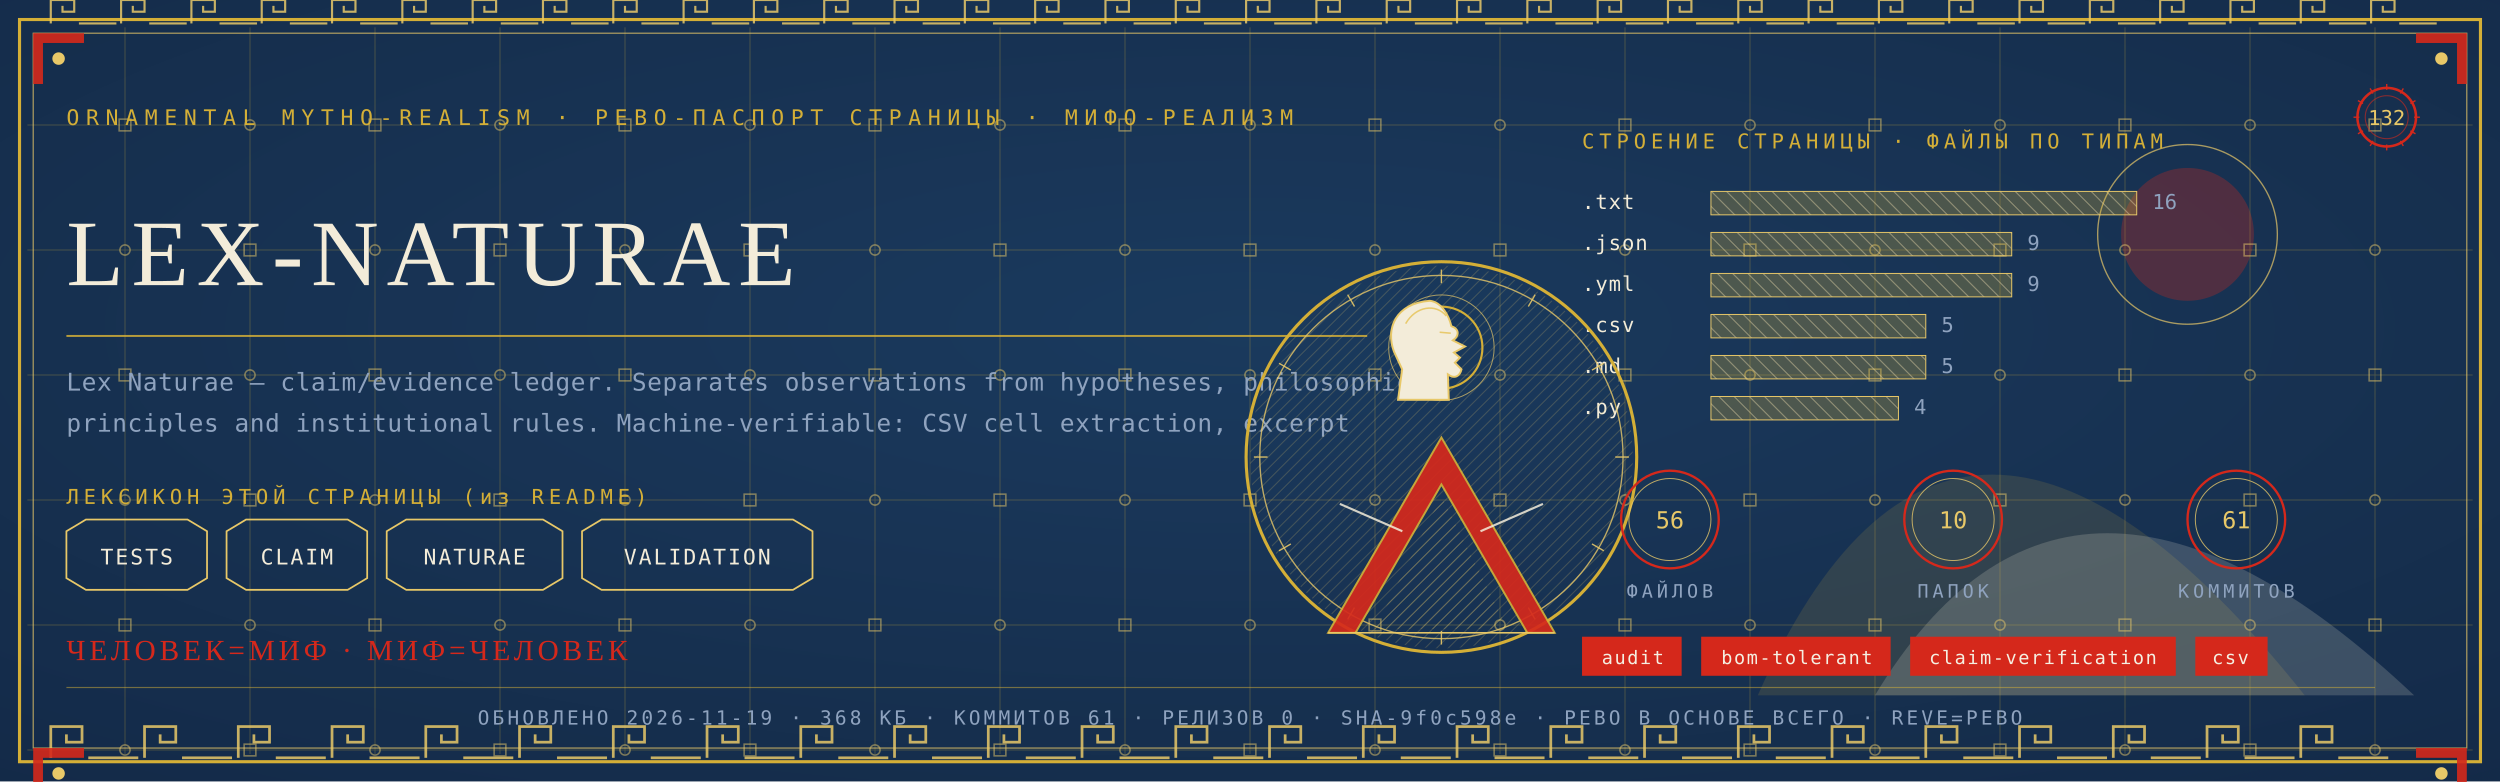
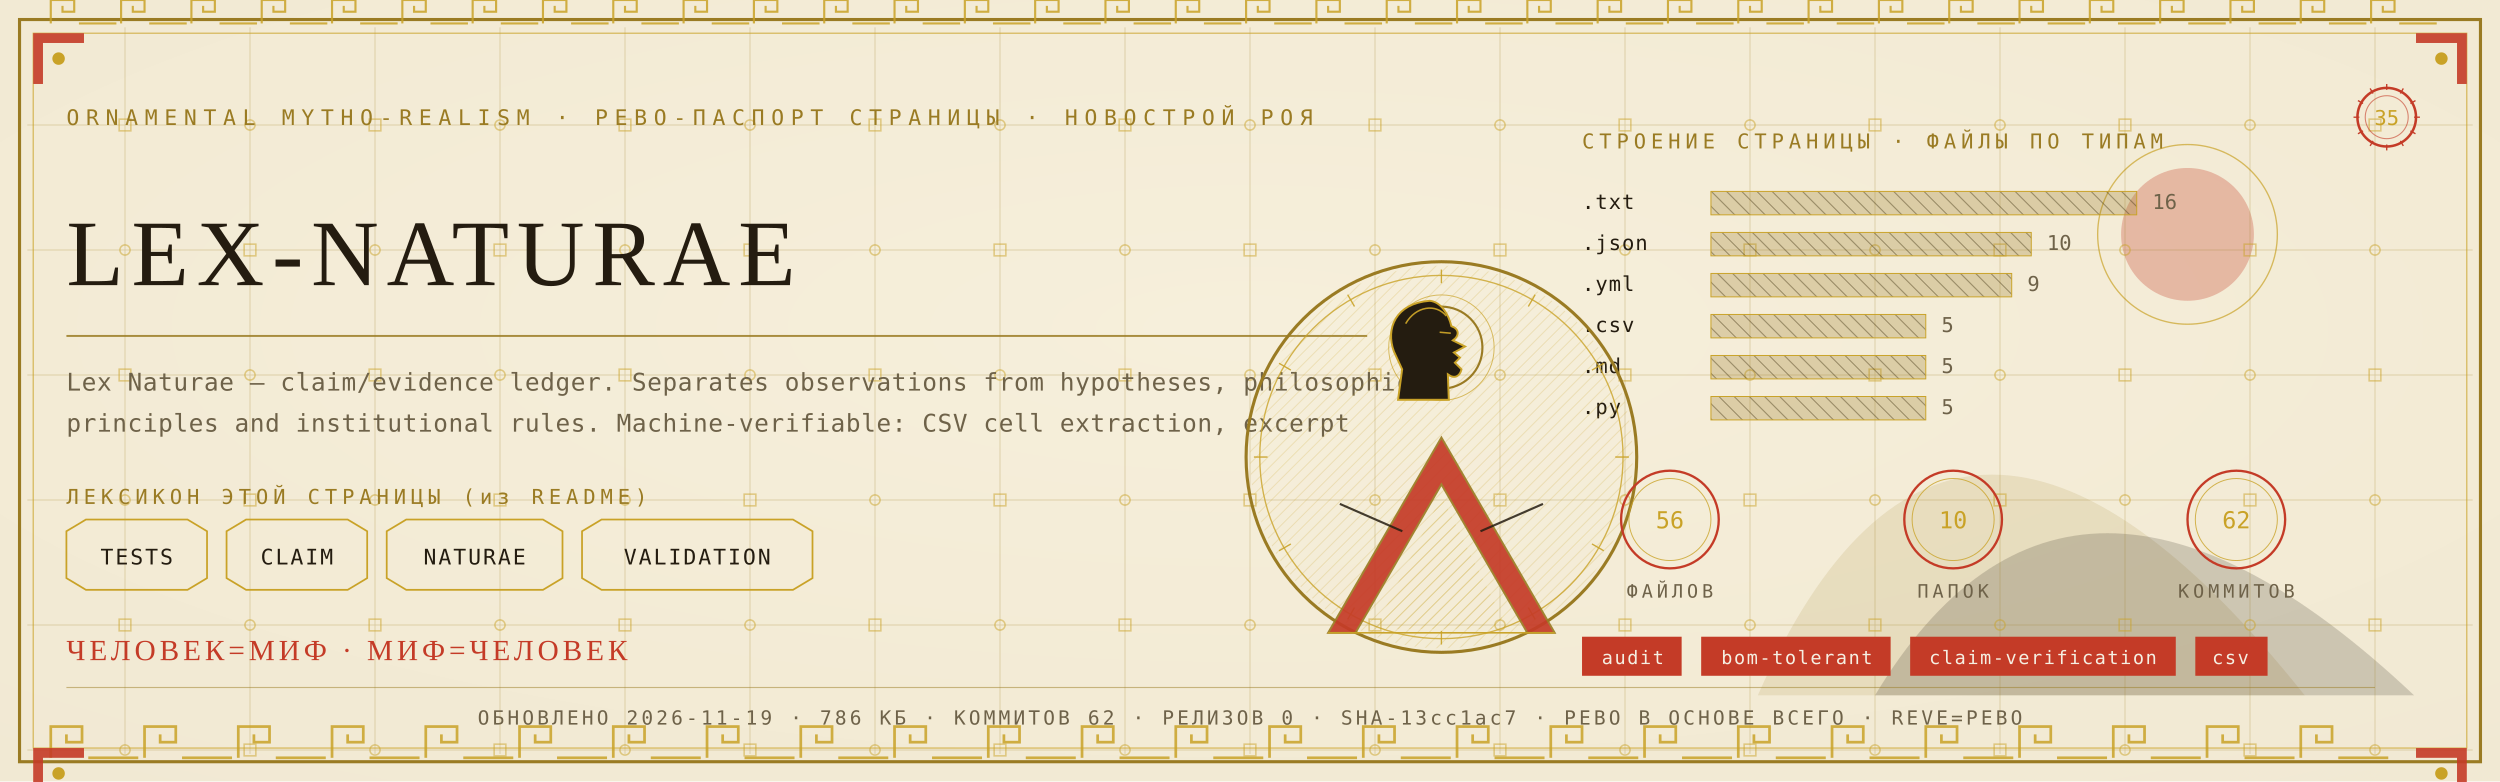
<svg xmlns="http://www.w3.org/2000/svg" viewBox="0 0 1280 400" width="1280" height="400">
  <defs>
-     <radialGradient id="rp132" cx="0.5" cy="0.42" r="1.1">
-       <stop offset="0" stop-color="#1B3B5F" />
-       <stop offset="1" stop-color="#10243E" />
+     <radialGradient id="rp35" cx="0.5" cy="0.42" r="1.1">
+       <stop offset="0" stop-color="#F6EFDC" />
+       <stop offset="1" stop-color="#EFE6CF" />
    </radialGradient>
    <pattern id="hatchm" width="4.2" height="4.2" patternUnits="userSpaceOnUse" patternTransform="rotate(45)">
      <rect width="4.2" height="4.2" fill="none" />
-       <line x1="0" y1="0" x2="0" y2="4.2" stroke="#E8C868" stroke-width="0.5" />
+       <line x1="0" y1="0" x2="0" y2="4.2" stroke="#C9A227" stroke-width="0.5" />
    </pattern>
    <pattern id="hatchv" width="5.5" height="5.5" patternUnits="userSpaceOnUse" patternTransform="rotate(-45)">
      <rect width="5.5" height="5.5" fill="none" />
-       <line x1="0" y1="0" x2="0" y2="5.5" stroke="#F3ECD9" stroke-width="0.5" />
+       <line x1="0" y1="0" x2="0" y2="5.5" stroke="#241C10" stroke-width="0.5" />
    </pattern>
  </defs>
-   <rect width="1280" height="400" fill="#10243E" />
-   <rect width="1280" height="400" fill="url(#rp132)" opacity="0.94" />
-   <path d="M 900 356 Q 1000 130 1180 356 Z" fill="#D4AF37" opacity="0.14" />
-   <path d="M 960 356 Q 1060 190 1236 356 Z" fill="#F3ECD9" opacity="0.18" />
-   <circle cx="1120" cy="120" r="34" fill="#D5281B" opacity="0.30" />
-   <circle cx="1120" cy="120" r="46" fill="none" stroke="#E8C868" stroke-width="0.7" opacity="0.7" />
-   <g stroke="#D4AF37" stroke-width="0.45" opacity="0.30">
+   <rect width="1280" height="400" fill="#EFE6CF" />
+   <rect width="1280" height="400" fill="url(#rp35)" opacity="0.94" />
+   <path d="M 900 356 Q 1000 130 1180 356 Z" fill="#9A7B23" opacity="0.14" />
+   <path d="M 960 356 Q 1060 190 1236 356 Z" fill="#241C10" opacity="0.18" />
+   <circle cx="1120" cy="120" r="34" fill="#C43B27" opacity="0.30" />
+   <circle cx="1120" cy="120" r="46" fill="none" stroke="#C9A227" stroke-width="0.7" opacity="0.7" />
+   <g stroke="#9A7B23" stroke-width="0.45" opacity="0.30">
    <line x1="64" y1="14" x2="64" y2="386" />
    <line x1="128" y1="14" x2="128" y2="386" />
    <line x1="192" y1="14" x2="192" y2="386" />
    <line x1="256" y1="14" x2="256" y2="386" />
    <line x1="320" y1="14" x2="320" y2="386" />
    <line x1="384" y1="14" x2="384" y2="386" />
    <line x1="448" y1="14" x2="448" y2="386" />
    <line x1="512" y1="14" x2="512" y2="386" />
    <line x1="576" y1="14" x2="576" y2="386" />
    <line x1="640" y1="14" x2="640" y2="386" />
    <line x1="704" y1="14" x2="704" y2="386" />
    <line x1="768" y1="14" x2="768" y2="386" />
    <line x1="832" y1="14" x2="832" y2="386" />
    <line x1="896" y1="14" x2="896" y2="386" />
    <line x1="960" y1="14" x2="960" y2="386" />
    <line x1="1024" y1="14" x2="1024" y2="386" />
    <line x1="1088" y1="14" x2="1088" y2="386" />
    <line x1="1152" y1="14" x2="1152" y2="386" />
    <line x1="1216" y1="14" x2="1216" y2="386" />
    <line x1="14" y1="64" x2="1266" y2="64" />
    <line x1="14" y1="128" x2="1266" y2="128" />
    <line x1="14" y1="192" x2="1266" y2="192" />
    <line x1="14" y1="256" x2="1266" y2="256" />
    <line x1="14" y1="320" x2="1266" y2="320" />
    <line x1="14" y1="384" x2="1266" y2="384" />
  </g>
-   <g fill="none" stroke="#E8C868" stroke-width="0.8" opacity="0.5">
+   <g fill="none" stroke="#C9A227" stroke-width="0.8" opacity="0.5">
    <rect x="61" y="61" width="6" height="6" />
    <circle cx="64" cy="128" r="2.6" />
    <rect x="61" y="189" width="6" height="6" />
    <circle cx="64" cy="256" r="2.6" />
    <rect x="61" y="317" width="6" height="6" />
    <circle cx="64" cy="384" r="2.6" />
    <circle cx="128" cy="64" r="2.6" />
    <rect x="125" y="125" width="6" height="6" />
    <circle cx="128" cy="192" r="2.6" />
    <rect x="125" y="253" width="6" height="6" />
    <circle cx="128" cy="320" r="2.6" />
    <rect x="125" y="381" width="6" height="6" />
    <rect x="189" y="61" width="6" height="6" />
    <circle cx="192" cy="128" r="2.6" />
    <rect x="189" y="189" width="6" height="6" />
    <circle cx="192" cy="256" r="2.6" />
    <rect x="189" y="317" width="6" height="6" />
    <circle cx="192" cy="384" r="2.6" />
    <circle cx="256" cy="64" r="2.6" />
    <rect x="253" y="125" width="6" height="6" />
    <circle cx="256" cy="192" r="2.6" />
    <rect x="253" y="253" width="6" height="6" />
    <circle cx="256" cy="320" r="2.6" />
    <rect x="253" y="381" width="6" height="6" />
    <rect x="317" y="61" width="6" height="6" />
    <circle cx="320" cy="128" r="2.6" />
    <rect x="317" y="189" width="6" height="6" />
    <circle cx="320" cy="256" r="2.6" />
    <rect x="317" y="317" width="6" height="6" />
    <circle cx="320" cy="384" r="2.6" />
    <circle cx="384" cy="64" r="2.6" />
    <rect x="381" y="125" width="6" height="6" />
    <circle cx="384" cy="192" r="2.6" />
    <rect x="381" y="253" width="6" height="6" />
    <circle cx="384" cy="320" r="2.6" />
    <rect x="381" y="381" width="6" height="6" />
    <rect x="445" y="61" width="6" height="6" />
    <circle cx="448" cy="128" r="2.6" />
    <rect x="445" y="189" width="6" height="6" />
    <circle cx="448" cy="256" r="2.6" />
    <rect x="445" y="317" width="6" height="6" />
    <circle cx="448" cy="384" r="2.6" />
    <circle cx="512" cy="64" r="2.6" />
    <rect x="509" y="125" width="6" height="6" />
    <circle cx="512" cy="192" r="2.6" />
    <rect x="509" y="253" width="6" height="6" />
    <circle cx="512" cy="320" r="2.6" />
    <rect x="509" y="381" width="6" height="6" />
    <rect x="573" y="61" width="6" height="6" />
    <circle cx="576" cy="128" r="2.6" />
    <rect x="573" y="189" width="6" height="6" />
    <circle cx="576" cy="256" r="2.6" />
    <rect x="573" y="317" width="6" height="6" />
    <circle cx="576" cy="384" r="2.6" />
    <circle cx="640" cy="64" r="2.6" />
    <rect x="637" y="125" width="6" height="6" />
    <circle cx="640" cy="192" r="2.6" />
    <rect x="637" y="253" width="6" height="6" />
    <circle cx="640" cy="320" r="2.6" />
    <rect x="637" y="381" width="6" height="6" />
    <rect x="701" y="61" width="6" height="6" />
    <circle cx="704" cy="128" r="2.6" />
    <rect x="701" y="189" width="6" height="6" />
    <circle cx="704" cy="256" r="2.6" />
    <rect x="701" y="317" width="6" height="6" />
    <circle cx="704" cy="384" r="2.6" />
    <circle cx="768" cy="64" r="2.6" />
    <rect x="765" y="125" width="6" height="6" />
    <circle cx="768" cy="192" r="2.6" />
    <rect x="765" y="253" width="6" height="6" />
    <circle cx="768" cy="320" r="2.6" />
    <rect x="765" y="381" width="6" height="6" />
    <rect x="829" y="61" width="6" height="6" />
    <circle cx="832" cy="128" r="2.6" />
    <rect x="829" y="189" width="6" height="6" />
    <circle cx="832" cy="256" r="2.6" />
    <rect x="829" y="317" width="6" height="6" />
    <circle cx="832" cy="384" r="2.6" />
    <circle cx="896" cy="64" r="2.6" />
    <rect x="893" y="125" width="6" height="6" />
    <circle cx="896" cy="192" r="2.6" />
    <rect x="893" y="253" width="6" height="6" />
    <circle cx="896" cy="320" r="2.6" />
    <rect x="893" y="381" width="6" height="6" />
    <rect x="957" y="61" width="6" height="6" />
    <circle cx="960" cy="128" r="2.6" />
    <rect x="957" y="189" width="6" height="6" />
    <circle cx="960" cy="256" r="2.6" />
    <rect x="957" y="317" width="6" height="6" />
    <circle cx="960" cy="384" r="2.6" />
    <circle cx="1024" cy="64" r="2.6" />
    <rect x="1021" y="125" width="6" height="6" />
    <circle cx="1024" cy="192" r="2.6" />
    <rect x="1021" y="253" width="6" height="6" />
    <circle cx="1024" cy="320" r="2.6" />
    <rect x="1021" y="381" width="6" height="6" />
    <rect x="1085" y="61" width="6" height="6" />
    <circle cx="1088" cy="128" r="2.6" />
    <rect x="1085" y="189" width="6" height="6" />
    <circle cx="1088" cy="256" r="2.6" />
    <rect x="1085" y="317" width="6" height="6" />
    <circle cx="1088" cy="384" r="2.6" />
    <circle cx="1152" cy="64" r="2.6" />
    <rect x="1149" y="125" width="6" height="6" />
    <circle cx="1152" cy="192" r="2.6" />
    <rect x="1149" y="253" width="6" height="6" />
    <circle cx="1152" cy="320" r="2.6" />
    <rect x="1149" y="381" width="6" height="6" />
    <rect x="1213" y="61" width="6" height="6" />
    <circle cx="1216" cy="128" r="2.6" />
    <rect x="1213" y="189" width="6" height="6" />
    <circle cx="1216" cy="256" r="2.6" />
    <rect x="1213" y="317" width="6" height="6" />
    <circle cx="1216" cy="384" r="2.6" />
  </g>
-   <rect x="10" y="10" width="1260" height="380" fill="none" stroke="#D4AF37" stroke-width="1.6" />
-   <rect x="17" y="17" width="1246" height="366" fill="none" stroke="#E8C868" stroke-width="0.6" opacity="0.75" />
-   <g fill="none" stroke="#E8C868" stroke-width="1.4" opacity="0.85">
+   <rect x="10" y="10" width="1260" height="380" fill="none" stroke="#9A7B23" stroke-width="1.6" />
+   <rect x="17" y="17" width="1246" height="366" fill="none" stroke="#C9A227" stroke-width="0.6" opacity="0.75" />
+   <g fill="none" stroke="#C9A227" stroke-width="1.4" opacity="0.85">
    <path d="M 26 388 L 26 372 L 42 372 L 42 380.0 L 34.0 380.0 L 34.0 376.0" />
    <line x1="45.2" y1="388" x2="70.8" y2="388" />
    <path d="M 74 388 L 74 372 L 90 372 L 90 380.0 L 82.0 380.0 L 82.0 376.0" />
    <line x1="93.2" y1="388" x2="118.8" y2="388" />
    <path d="M 122 388 L 122 372 L 138 372 L 138 380.0 L 130.0 380.0 L 130.0 376.0" />
    <line x1="141.2" y1="388" x2="166.8" y2="388" />
    <path d="M 170 388 L 170 372 L 186 372 L 186 380.0 L 178.0 380.0 L 178.0 376.0" />
    <line x1="189.2" y1="388" x2="214.8" y2="388" />
    <path d="M 218 388 L 218 372 L 234 372 L 234 380.0 L 226.0 380.0 L 226.0 376.0" />
    <line x1="237.2" y1="388" x2="262.8" y2="388" />
    <path d="M 266 388 L 266 372 L 282 372 L 282 380.0 L 274.0 380.0 L 274.0 376.0" />
    <line x1="285.2" y1="388" x2="310.8" y2="388" />
    <path d="M 314 388 L 314 372 L 330 372 L 330 380.0 L 322.0 380.0 L 322.0 376.0" />
    <line x1="333.2" y1="388" x2="358.8" y2="388" />
    <path d="M 362 388 L 362 372 L 378 372 L 378 380.0 L 370.0 380.0 L 370.0 376.0" />
    <line x1="381.2" y1="388" x2="406.8" y2="388" />
    <path d="M 410 388 L 410 372 L 426 372 L 426 380.0 L 418.0 380.0 L 418.0 376.0" />
    <line x1="429.2" y1="388" x2="454.8" y2="388" />
    <path d="M 458 388 L 458 372 L 474 372 L 474 380.0 L 466.0 380.0 L 466.0 376.0" />
    <line x1="477.2" y1="388" x2="502.8" y2="388" />
    <path d="M 506 388 L 506 372 L 522 372 L 522 380.0 L 514.0 380.0 L 514.0 376.0" />
    <line x1="525.2" y1="388" x2="550.8" y2="388" />
    <path d="M 554 388 L 554 372 L 570 372 L 570 380.0 L 562.0 380.0 L 562.0 376.0" />
    <line x1="573.2" y1="388" x2="598.8" y2="388" />
    <path d="M 602 388 L 602 372 L 618 372 L 618 380.0 L 610.0 380.0 L 610.0 376.0" />
    <line x1="621.2" y1="388" x2="646.8" y2="388" />
    <path d="M 650 388 L 650 372 L 666 372 L 666 380.0 L 658.0 380.0 L 658.0 376.0" />
    <line x1="669.2" y1="388" x2="694.8" y2="388" />
    <path d="M 698 388 L 698 372 L 714 372 L 714 380.0 L 706.0 380.0 L 706.0 376.0" />
    <line x1="717.2" y1="388" x2="742.8" y2="388" />
    <path d="M 746 388 L 746 372 L 762 372 L 762 380.0 L 754.0 380.0 L 754.0 376.0" />
    <line x1="765.2" y1="388" x2="790.8" y2="388" />
    <path d="M 794 388 L 794 372 L 810 372 L 810 380.0 L 802.0 380.0 L 802.0 376.0" />
    <line x1="813.2" y1="388" x2="838.8" y2="388" />
    <path d="M 842 388 L 842 372 L 858 372 L 858 380.0 L 850.0 380.0 L 850.0 376.0" />
    <line x1="861.2" y1="388" x2="886.8" y2="388" />
    <path d="M 890 388 L 890 372 L 906 372 L 906 380.0 L 898.0 380.0 L 898.0 376.0" />
    <line x1="909.2" y1="388" x2="934.8" y2="388" />
    <path d="M 938 388 L 938 372 L 954 372 L 954 380.0 L 946.0 380.0 L 946.0 376.0" />
    <line x1="957.2" y1="388" x2="982.8" y2="388" />
    <path d="M 986 388 L 986 372 L 1002 372 L 1002 380.0 L 994.0 380.0 L 994.0 376.0" />
    <line x1="1005.2" y1="388" x2="1030.8" y2="388" />
    <path d="M 1034 388 L 1034 372 L 1050 372 L 1050 380.0 L 1042.0 380.0 L 1042.0 376.0" />
    <line x1="1053.2" y1="388" x2="1078.8" y2="388" />
    <path d="M 1082 388 L 1082 372 L 1098 372 L 1098 380.0 L 1090.0 380.0 L 1090.0 376.0" />
    <line x1="1101.2" y1="388" x2="1126.8" y2="388" />
    <path d="M 1130 388 L 1130 372 L 1146 372 L 1146 380.0 L 1138.0 380.0 L 1138.0 376.0" />
    <line x1="1149.2" y1="388" x2="1174.8" y2="388" />
    <path d="M 1178 388 L 1178 372 L 1194 372 L 1194 380.0 L 1186.0 380.0 L 1186.0 376.0" />
    <line x1="1197.2" y1="388" x2="1222.8" y2="388" />
  </g>
-   <g fill="none" stroke="#E8C868" stroke-width="1.1" opacity="0.85">
+   <g fill="none" stroke="#C9A227" stroke-width="1.1" opacity="0.85">
    <path d="M 26 12 L 26 0 L 38 0 L 38 6.0 L 32.0 6.0 L 32.0 3.0" />
    <line x1="40.4" y1="12" x2="59.6" y2="12" />
    <path d="M 62 12 L 62 0 L 74 0 L 74 6.0 L 68.0 6.0 L 68.0 3.0" />
    <line x1="76.4" y1="12" x2="95.6" y2="12" />
    <path d="M 98 12 L 98 0 L 110 0 L 110 6.0 L 104.0 6.0 L 104.0 3.0" />
    <line x1="112.4" y1="12" x2="131.6" y2="12" />
    <path d="M 134 12 L 134 0 L 146 0 L 146 6.0 L 140.0 6.0 L 140.0 3.0" />
    <line x1="148.4" y1="12" x2="167.6" y2="12" />
    <path d="M 170 12 L 170 0 L 182 0 L 182 6.0 L 176.0 6.0 L 176.0 3.0" />
    <line x1="184.4" y1="12" x2="203.6" y2="12" />
    <path d="M 206 12 L 206 0 L 218 0 L 218 6.0 L 212.0 6.0 L 212.0 3.0" />
    <line x1="220.4" y1="12" x2="239.6" y2="12" />
    <path d="M 242 12 L 242 0 L 254 0 L 254 6.0 L 248.0 6.0 L 248.0 3.0" />
    <line x1="256.4" y1="12" x2="275.6" y2="12" />
    <path d="M 278 12 L 278 0 L 290 0 L 290 6.0 L 284.0 6.0 L 284.0 3.0" />
    <line x1="292.4" y1="12" x2="311.6" y2="12" />
    <path d="M 314 12 L 314 0 L 326 0 L 326 6.0 L 320.0 6.0 L 320.0 3.0" />
    <line x1="328.4" y1="12" x2="347.6" y2="12" />
    <path d="M 350 12 L 350 0 L 362 0 L 362 6.0 L 356.0 6.0 L 356.0 3.0" />
    <line x1="364.4" y1="12" x2="383.6" y2="12" />
    <path d="M 386 12 L 386 0 L 398 0 L 398 6.0 L 392.0 6.0 L 392.0 3.0" />
    <line x1="400.4" y1="12" x2="419.6" y2="12" />
    <path d="M 422 12 L 422 0 L 434 0 L 434 6.0 L 428.0 6.0 L 428.0 3.0" />
    <line x1="436.4" y1="12" x2="455.6" y2="12" />
    <path d="M 458 12 L 458 0 L 470 0 L 470 6.0 L 464.0 6.0 L 464.0 3.0" />
    <line x1="472.4" y1="12" x2="491.6" y2="12" />
    <path d="M 494 12 L 494 0 L 506 0 L 506 6.0 L 500.0 6.0 L 500.0 3.0" />
    <line x1="508.4" y1="12" x2="527.6" y2="12" />
    <path d="M 530 12 L 530 0 L 542 0 L 542 6.0 L 536.0 6.0 L 536.0 3.0" />
    <line x1="544.4" y1="12" x2="563.6" y2="12" />
    <path d="M 566 12 L 566 0 L 578 0 L 578 6.0 L 572.0 6.0 L 572.0 3.0" />
    <line x1="580.4" y1="12" x2="599.6" y2="12" />
    <path d="M 602 12 L 602 0 L 614 0 L 614 6.0 L 608.0 6.0 L 608.0 3.0" />
    <line x1="616.4" y1="12" x2="635.6" y2="12" />
    <path d="M 638 12 L 638 0 L 650 0 L 650 6.0 L 644.0 6.0 L 644.0 3.0" />
    <line x1="652.4" y1="12" x2="671.6" y2="12" />
    <path d="M 674 12 L 674 0 L 686 0 L 686 6.0 L 680.0 6.0 L 680.0 3.0" />
    <line x1="688.4" y1="12" x2="707.6" y2="12" />
    <path d="M 710 12 L 710 0 L 722 0 L 722 6.0 L 716.0 6.0 L 716.0 3.0" />
    <line x1="724.4" y1="12" x2="743.6" y2="12" />
    <path d="M 746 12 L 746 0 L 758 0 L 758 6.0 L 752.0 6.0 L 752.0 3.0" />
    <line x1="760.4" y1="12" x2="779.6" y2="12" />
    <path d="M 782 12 L 782 0 L 794 0 L 794 6.0 L 788.0 6.0 L 788.0 3.0" />
    <line x1="796.4" y1="12" x2="815.6" y2="12" />
    <path d="M 818 12 L 818 0 L 830 0 L 830 6.0 L 824.0 6.0 L 824.0 3.0" />
    <line x1="832.4" y1="12" x2="851.6" y2="12" />
    <path d="M 854 12 L 854 0 L 866 0 L 866 6.0 L 860.0 6.0 L 860.0 3.0" />
    <line x1="868.4" y1="12" x2="887.6" y2="12" />
    <path d="M 890 12 L 890 0 L 902 0 L 902 6.0 L 896.0 6.0 L 896.0 3.0" />
    <line x1="904.4" y1="12" x2="923.6" y2="12" />
    <path d="M 926 12 L 926 0 L 938 0 L 938 6.0 L 932.0 6.0 L 932.0 3.0" />
    <line x1="940.4" y1="12" x2="959.6" y2="12" />
    <path d="M 962 12 L 962 0 L 974 0 L 974 6.0 L 968.0 6.0 L 968.0 3.0" />
    <line x1="976.4" y1="12" x2="995.6" y2="12" />
    <path d="M 998 12 L 998 0 L 1010 0 L 1010 6.0 L 1004.0 6.0 L 1004.0 3.0" />
    <line x1="1012.4" y1="12" x2="1031.6" y2="12" />
    <path d="M 1034 12 L 1034 0 L 1046 0 L 1046 6.0 L 1040.0 6.0 L 1040.0 3.0" />
    <line x1="1048.4" y1="12" x2="1067.6" y2="12" />
    <path d="M 1070 12 L 1070 0 L 1082 0 L 1082 6.0 L 1076.0 6.0 L 1076.0 3.0" />
    <line x1="1084.4" y1="12" x2="1103.6" y2="12" />
    <path d="M 1106 12 L 1106 0 L 1118 0 L 1118 6.0 L 1112.0 6.0 L 1112.0 3.0" />
    <line x1="1120.4" y1="12" x2="1139.6" y2="12" />
    <path d="M 1142 12 L 1142 0 L 1154 0 L 1154 6.0 L 1148.0 6.0 L 1148.0 3.0" />
    <line x1="1156.4" y1="12" x2="1175.6" y2="12" />
    <path d="M 1178 12 L 1178 0 L 1190 0 L 1190 6.0 L 1184.0 6.0 L 1184.0 3.0" />
    <line x1="1192.4" y1="12" x2="1211.6" y2="12" />
    <path d="M 1214 12 L 1214 0 L 1226 0 L 1226 6.0 L 1220.0 6.0 L 1220.0 3.0" />
    <line x1="1228.4" y1="12" x2="1247.6" y2="12" />
  </g>
  <g transform="translate(17,17) scale(1,1)">
-     <path d="M 0 0 L 26 0 L 26 5 L 5 5 L 5 26 L 0 26 Z" fill="#D5281B" opacity="0.9" />
-     <circle cx="13" cy="13" r="3.2" fill="#E8C868" />
+     <path d="M 0 0 L 26 0 L 26 5 L 5 5 L 5 26 L 0 26 Z" fill="#C43B27" opacity="0.9" />
+     <circle cx="13" cy="13" r="3.2" fill="#C9A227" />
  </g>
  <g transform="translate(1263,17) scale(-1,1)">
-     <path d="M 0 0 L 26 0 L 26 5 L 5 5 L 5 26 L 0 26 Z" fill="#D5281B" opacity="0.9" />
-     <circle cx="13" cy="13" r="3.2" fill="#E8C868" />
+     <path d="M 0 0 L 26 0 L 26 5 L 5 5 L 5 26 L 0 26 Z" fill="#C43B27" opacity="0.9" />
+     <circle cx="13" cy="13" r="3.2" fill="#C9A227" />
  </g>
  <g transform="translate(17,383) scale(1,1)">
-     <path d="M 0 0 L 26 0 L 26 5 L 5 5 L 5 26 L 0 26 Z" fill="#D5281B" opacity="0.9" />
-     <circle cx="13" cy="13" r="3.2" fill="#E8C868" />
+     <path d="M 0 0 L 26 0 L 26 5 L 5 5 L 5 26 L 0 26 Z" fill="#C43B27" opacity="0.9" />
+     <circle cx="13" cy="13" r="3.2" fill="#C9A227" />
  </g>
  <g transform="translate(1263,383) scale(-1,1)">
-     <path d="M 0 0 L 26 0 L 26 5 L 5 5 L 5 26 L 0 26 Z" fill="#D5281B" opacity="0.9" />
-     <circle cx="13" cy="13" r="3.2" fill="#E8C868" />
-   </g>
-   <text x="34" y="64" font-family="'Cascadia Mono', ui-monospace, Consolas, monospace" font-size="11" fill="#D4AF37" letter-spacing="3.4">ORNAMENTAL MYTHO-REALISM · РЕВО-ПАСПОРТ СТРАНИЦЫ · МИФО-РЕАЛИЗМ</text>
+     <path d="M 0 0 L 26 0 L 26 5 L 5 5 L 5 26 L 0 26 Z" fill="#C43B27" opacity="0.9" />
+     <circle cx="13" cy="13" r="3.2" fill="#C9A227" />
+   </g>
+   <text x="34" y="64" font-family="'Cascadia Mono', ui-monospace, Consolas, monospace" font-size="11" fill="#9A7B23" letter-spacing="3.4">ORNAMENTAL MYTHO-REALISM · РЕВО-ПАСПОРТ СТРАНИЦЫ · НОВОСТРОЙ РОЯ</text>
  <g transform="translate(1222,60)">
-     <circle r="15" fill="none" stroke="#D5281B" stroke-width="1.3" />
-     <circle r="11" fill="none" stroke="#D5281B" stroke-width="0.55" opacity="0.6" />
-     <text y="4" text-anchor="middle" font-family="'Cascadia Mono', ui-monospace, Consolas, monospace" font-size="10.5" fill="#E8C868">132</text>
-     <g stroke="#D5281B" stroke-width="0.7">
+     <circle r="15" fill="none" stroke="#C43B27" stroke-width="1.3" />
+     <circle r="11" fill="none" stroke="#C43B27" stroke-width="0.55" opacity="0.6" />
+     <text y="4" text-anchor="middle" font-family="'Cascadia Mono', ui-monospace, Consolas, monospace" font-size="10.5" fill="#C9A227">35</text>
+     <g stroke="#C43B27" stroke-width="0.7">
      <line x1="0" y1="-17" x2="0" y2="-14" transform="rotate(0)" />
      <line x1="0" y1="-17" x2="0" y2="-14" transform="rotate(30)" />
      <line x1="0" y1="-17" x2="0" y2="-14" transform="rotate(60)" />
      <line x1="0" y1="-17" x2="0" y2="-14" transform="rotate(90)" />
      <line x1="0" y1="-17" x2="0" y2="-14" transform="rotate(120)" />
      <line x1="0" y1="-17" x2="0" y2="-14" transform="rotate(150)" />
      <line x1="0" y1="-17" x2="0" y2="-14" transform="rotate(180)" />
      <line x1="0" y1="-17" x2="0" y2="-14" transform="rotate(210)" />
      <line x1="0" y1="-17" x2="0" y2="-14" transform="rotate(240)" />
      <line x1="0" y1="-17" x2="0" y2="-14" transform="rotate(270)" />
      <line x1="0" y1="-17" x2="0" y2="-14" transform="rotate(300)" />
      <line x1="0" y1="-17" x2="0" y2="-14" transform="rotate(330)" />
    </g>
  </g>
-   <text x="34" y="146" font-family="Georgia, 'Times New Roman', serif" font-size="48.0" fill="#F3ECD9" letter-spacing="4">LEX-NATURAE</text>
-   <line x1="34" y1="172" x2="700" y2="172" stroke="#D4AF37" stroke-width="1" opacity="0.85" />
-   <text x="34" y="200" font-family="'Cascadia Mono', ui-monospace, Consolas, monospace" font-size="12.5" fill="#8FA3BF" letter-spacing="0.3">Lex Naturae — claim/evidence ledger. Separates observations from hypotheses, philosophical</text>
-   <text x="34" y="221" font-family="'Cascadia Mono', ui-monospace, Consolas, monospace" font-size="12.5" fill="#8FA3BF" letter-spacing="0.3">principles and institutional rules. Machine-verifiable: CSV cell extraction, excerpt</text>
-   <text x="34" y="258" font-family="'Cascadia Mono', ui-monospace, Consolas, monospace" font-size="10.5" fill="#D4AF37" letter-spacing="2.5">ЛЕКСИКОН ЭТОЙ СТРАНИЦЫ (из README)</text>
-   <path d="M 34 272 L 44 266 L 96 266 L 106 272 L 106 296 L 96 302 L 44 302 L 34 296 Z" fill="none" stroke="#E8C868" stroke-width="0.9" />
-   <text x="70" y="289" text-anchor="middle" font-family="'Cascadia Mono', ui-monospace, Consolas, monospace" font-size="11" fill="#F3ECD9" letter-spacing="1">TESTS</text>
-   <path d="M 116 272 L 126 266 L 178 266 L 188 272 L 188 296 L 178 302 L 126 302 L 116 296 Z" fill="none" stroke="#E8C868" stroke-width="0.9" />
-   <text x="152" y="289" text-anchor="middle" font-family="'Cascadia Mono', ui-monospace, Consolas, monospace" font-size="11" fill="#F3ECD9" letter-spacing="1">CLAIM</text>
-   <path d="M 198 272 L 208 266 L 278 266 L 288 272 L 288 296 L 278 302 L 208 302 L 198 296 Z" fill="none" stroke="#E8C868" stroke-width="0.9" />
-   <text x="243" y="289" text-anchor="middle" font-family="'Cascadia Mono', ui-monospace, Consolas, monospace" font-size="11" fill="#F3ECD9" letter-spacing="1">NATURAE</text>
-   <path d="M 298 272 L 308 266 L 406 266 L 416 272 L 416 296 L 406 302 L 308 302 L 298 296 Z" fill="none" stroke="#E8C868" stroke-width="0.9" />
-   <text x="357" y="289" text-anchor="middle" font-family="'Cascadia Mono', ui-monospace, Consolas, monospace" font-size="11" fill="#F3ECD9" letter-spacing="1">VALIDATION</text>
-   <text x="810" y="76" font-family="'Cascadia Mono', ui-monospace, Consolas, monospace" font-size="10.5" fill="#D4AF37" letter-spacing="2.5">СТРОЕНИЕ СТРАНИЦЫ · ФАЙЛЫ ПО ТИПАМ</text>
-   <text x="810" y="107" font-family="'Cascadia Mono', ui-monospace, Consolas, monospace" font-size="10.5" fill="#F3ECD9" letter-spacing="0.5">.txt</text>
+   <text x="34" y="146" font-family="Georgia, 'Times New Roman', serif" font-size="48.0" fill="#241C10" letter-spacing="4">LEX-NATURAE</text>
+   <line x1="34" y1="172" x2="700" y2="172" stroke="#9A7B23" stroke-width="1" opacity="0.85" />
+   <text x="34" y="200" font-family="'Cascadia Mono', ui-monospace, Consolas, monospace" font-size="12.5" fill="#6E6249" letter-spacing="0.3">Lex Naturae — claim/evidence ledger. Separates observations from hypotheses, philosophical</text>
+   <text x="34" y="221" font-family="'Cascadia Mono', ui-monospace, Consolas, monospace" font-size="12.5" fill="#6E6249" letter-spacing="0.3">principles and institutional rules. Machine-verifiable: CSV cell extraction, excerpt</text>
+   <text x="34" y="258" font-family="'Cascadia Mono', ui-monospace, Consolas, monospace" font-size="10.5" fill="#9A7B23" letter-spacing="2.5">ЛЕКСИКОН ЭТОЙ СТРАНИЦЫ (из README)</text>
+   <path d="M 34 272 L 44 266 L 96 266 L 106 272 L 106 296 L 96 302 L 44 302 L 34 296 Z" fill="none" stroke="#C9A227" stroke-width="0.9" />
+   <text x="70" y="289" text-anchor="middle" font-family="'Cascadia Mono', ui-monospace, Consolas, monospace" font-size="11" fill="#241C10" letter-spacing="1">TESTS</text>
+   <path d="M 116 272 L 126 266 L 178 266 L 188 272 L 188 296 L 178 302 L 126 302 L 116 296 Z" fill="none" stroke="#C9A227" stroke-width="0.9" />
+   <text x="152" y="289" text-anchor="middle" font-family="'Cascadia Mono', ui-monospace, Consolas, monospace" font-size="11" fill="#241C10" letter-spacing="1">CLAIM</text>
+   <path d="M 198 272 L 208 266 L 278 266 L 288 272 L 288 296 L 278 302 L 208 302 L 198 296 Z" fill="none" stroke="#C9A227" stroke-width="0.9" />
+   <text x="243" y="289" text-anchor="middle" font-family="'Cascadia Mono', ui-monospace, Consolas, monospace" font-size="11" fill="#241C10" letter-spacing="1">NATURAE</text>
+   <path d="M 298 272 L 308 266 L 406 266 L 416 272 L 416 296 L 406 302 L 308 302 L 298 296 Z" fill="none" stroke="#C9A227" stroke-width="0.9" />
+   <text x="357" y="289" text-anchor="middle" font-family="'Cascadia Mono', ui-monospace, Consolas, monospace" font-size="11" fill="#241C10" letter-spacing="1">VALIDATION</text>
+   <text x="810" y="76" font-family="'Cascadia Mono', ui-monospace, Consolas, monospace" font-size="10.5" fill="#9A7B23" letter-spacing="2.5">СТРОЕНИЕ СТРАНИЦЫ · ФАЙЛЫ ПО ТИПАМ</text>
+   <text x="810" y="107" font-family="'Cascadia Mono', ui-monospace, Consolas, monospace" font-size="10.5" fill="#241C10" letter-spacing="0.5">.txt</text>
  <rect x="876" y="98" width="218" height="12" fill="url(#hatchv)" opacity="0.9" />
-   <rect x="876" y="98" width="218" height="12" fill="#D4AF37" opacity="0.28" />
-   <rect x="876" y="98" width="218" height="12" fill="none" stroke="#E8C868" stroke-width="0.5" />
-   <text x="1102" y="107" font-family="'Cascadia Mono', ui-monospace, Consolas, monospace" font-size="10.5" fill="#8FA3BF">16</text>
-   <text x="810" y="128" font-family="'Cascadia Mono', ui-monospace, Consolas, monospace" font-size="10.5" fill="#F3ECD9" letter-spacing="0.5">.json</text>
-   <rect x="876" y="119" width="154" height="12" fill="url(#hatchv)" opacity="0.9" />
-   <rect x="876" y="119" width="154" height="12" fill="#D4AF37" opacity="0.28" />
-   <rect x="876" y="119" width="154" height="12" fill="none" stroke="#E8C868" stroke-width="0.5" />
-   <text x="1038" y="128" font-family="'Cascadia Mono', ui-monospace, Consolas, monospace" font-size="10.5" fill="#8FA3BF">9</text>
-   <text x="810" y="149" font-family="'Cascadia Mono', ui-monospace, Consolas, monospace" font-size="10.5" fill="#F3ECD9" letter-spacing="0.5">.yml</text>
+   <rect x="876" y="98" width="218" height="12" fill="#9A7B23" opacity="0.28" />
+   <rect x="876" y="98" width="218" height="12" fill="none" stroke="#C9A227" stroke-width="0.5" />
+   <text x="1102" y="107" font-family="'Cascadia Mono', ui-monospace, Consolas, monospace" font-size="10.5" fill="#6E6249">16</text>
+   <text x="810" y="128" font-family="'Cascadia Mono', ui-monospace, Consolas, monospace" font-size="10.5" fill="#241C10" letter-spacing="0.5">.json</text>
+   <rect x="876" y="119" width="164" height="12" fill="url(#hatchv)" opacity="0.9" />
+   <rect x="876" y="119" width="164" height="12" fill="#9A7B23" opacity="0.28" />
+   <rect x="876" y="119" width="164" height="12" fill="none" stroke="#C9A227" stroke-width="0.5" />
+   <text x="1048" y="128" font-family="'Cascadia Mono', ui-monospace, Consolas, monospace" font-size="10.5" fill="#6E6249">10</text>
+   <text x="810" y="149" font-family="'Cascadia Mono', ui-monospace, Consolas, monospace" font-size="10.5" fill="#241C10" letter-spacing="0.5">.yml</text>
  <rect x="876" y="140" width="154" height="12" fill="url(#hatchv)" opacity="0.9" />
-   <rect x="876" y="140" width="154" height="12" fill="#D4AF37" opacity="0.28" />
-   <rect x="876" y="140" width="154" height="12" fill="none" stroke="#E8C868" stroke-width="0.5" />
-   <text x="1038" y="149" font-family="'Cascadia Mono', ui-monospace, Consolas, monospace" font-size="10.5" fill="#8FA3BF">9</text>
-   <text x="810" y="170" font-family="'Cascadia Mono', ui-monospace, Consolas, monospace" font-size="10.5" fill="#F3ECD9" letter-spacing="0.5">.csv</text>
+   <rect x="876" y="140" width="154" height="12" fill="#9A7B23" opacity="0.28" />
+   <rect x="876" y="140" width="154" height="12" fill="none" stroke="#C9A227" stroke-width="0.5" />
+   <text x="1038" y="149" font-family="'Cascadia Mono', ui-monospace, Consolas, monospace" font-size="10.5" fill="#6E6249">9</text>
+   <text x="810" y="170" font-family="'Cascadia Mono', ui-monospace, Consolas, monospace" font-size="10.5" fill="#241C10" letter-spacing="0.5">.csv</text>
  <rect x="876" y="161" width="110" height="12" fill="url(#hatchv)" opacity="0.9" />
-   <rect x="876" y="161" width="110" height="12" fill="#D4AF37" opacity="0.28" />
-   <rect x="876" y="161" width="110" height="12" fill="none" stroke="#E8C868" stroke-width="0.5" />
-   <text x="994" y="170" font-family="'Cascadia Mono', ui-monospace, Consolas, monospace" font-size="10.5" fill="#8FA3BF">5</text>
-   <text x="810" y="191" font-family="'Cascadia Mono', ui-monospace, Consolas, monospace" font-size="10.5" fill="#F3ECD9" letter-spacing="0.5">.md</text>
+   <rect x="876" y="161" width="110" height="12" fill="#9A7B23" opacity="0.28" />
+   <rect x="876" y="161" width="110" height="12" fill="none" stroke="#C9A227" stroke-width="0.5" />
+   <text x="994" y="170" font-family="'Cascadia Mono', ui-monospace, Consolas, monospace" font-size="10.5" fill="#6E6249">5</text>
+   <text x="810" y="191" font-family="'Cascadia Mono', ui-monospace, Consolas, monospace" font-size="10.5" fill="#241C10" letter-spacing="0.5">.md</text>
  <rect x="876" y="182" width="110" height="12" fill="url(#hatchv)" opacity="0.9" />
-   <rect x="876" y="182" width="110" height="12" fill="#D4AF37" opacity="0.28" />
-   <rect x="876" y="182" width="110" height="12" fill="none" stroke="#E8C868" stroke-width="0.5" />
-   <text x="994" y="191" font-family="'Cascadia Mono', ui-monospace, Consolas, monospace" font-size="10.5" fill="#8FA3BF">5</text>
-   <text x="810" y="212" font-family="'Cascadia Mono', ui-monospace, Consolas, monospace" font-size="10.5" fill="#F3ECD9" letter-spacing="0.5">.py</text>
-   <rect x="876" y="203" width="96" height="12" fill="url(#hatchv)" opacity="0.9" />
-   <rect x="876" y="203" width="96" height="12" fill="#D4AF37" opacity="0.28" />
-   <rect x="876" y="203" width="96" height="12" fill="none" stroke="#E8C868" stroke-width="0.5" />
-   <text x="980" y="212" font-family="'Cascadia Mono', ui-monospace, Consolas, monospace" font-size="10.5" fill="#8FA3BF">4</text>
+   <rect x="876" y="182" width="110" height="12" fill="#9A7B23" opacity="0.28" />
+   <rect x="876" y="182" width="110" height="12" fill="none" stroke="#C9A227" stroke-width="0.5" />
+   <text x="994" y="191" font-family="'Cascadia Mono', ui-monospace, Consolas, monospace" font-size="10.5" fill="#6E6249">5</text>
+   <text x="810" y="212" font-family="'Cascadia Mono', ui-monospace, Consolas, monospace" font-size="10.5" fill="#241C10" letter-spacing="0.5">.py</text>
+   <rect x="876" y="203" width="110" height="12" fill="url(#hatchv)" opacity="0.9" />
+   <rect x="876" y="203" width="110" height="12" fill="#9A7B23" opacity="0.28" />
+   <rect x="876" y="203" width="110" height="12" fill="none" stroke="#C9A227" stroke-width="0.5" />
+   <text x="994" y="212" font-family="'Cascadia Mono', ui-monospace, Consolas, monospace" font-size="10.5" fill="#6E6249">5</text>
  <g transform="translate(738,234)">
-     <circle r="100" fill="none" stroke="#D4AF37" stroke-width="1.6" />
-     <circle r="93" fill="none" stroke="#E8C868" stroke-width="0.7" opacity="0.8" />
+     <circle r="100" fill="none" stroke="#9A7B23" stroke-width="1.6" />
+     <circle r="93" fill="none" stroke="#C9A227" stroke-width="0.7" opacity="0.8" />
    <circle r="98" fill="url(#hatchm)" opacity="0.4" />
-     <g stroke="#E8C868" stroke-width="0.7" opacity="0.9">
+     <g stroke="#C9A227" stroke-width="0.7" opacity="0.9">
      <line x1="0" y1="-96" x2="0" y2="-89" transform="rotate(0)" />
      <line x1="0" y1="-96" x2="0" y2="-89" transform="rotate(30)" />
      <line x1="0" y1="-96" x2="0" y2="-89" transform="rotate(60)" />
      <line x1="0" y1="-96" x2="0" y2="-89" transform="rotate(90)" />
      <line x1="0" y1="-96" x2="0" y2="-89" transform="rotate(120)" />
      <line x1="0" y1="-96" x2="0" y2="-89" transform="rotate(150)" />
      <line x1="0" y1="-96" x2="0" y2="-89" transform="rotate(180)" />
      <line x1="0" y1="-96" x2="0" y2="-89" transform="rotate(210)" />
      <line x1="0" y1="-96" x2="0" y2="-89" transform="rotate(240)" />
      <line x1="0" y1="-96" x2="0" y2="-89" transform="rotate(270)" />
      <line x1="0" y1="-96" x2="0" y2="-89" transform="rotate(300)" />
      <line x1="0" y1="-96" x2="0" y2="-89" transform="rotate(330)" />
    </g>
-     <circle cy="-56" r="21" fill="none" stroke="#D4AF37" stroke-width="1.1" />
-     <circle cy="-56" r="27" fill="none" stroke="#E8C868" stroke-width="0.5" opacity="0.7" />
-     <path d="M -6.0 -80.0 C -23.5 -78.7 -28.7 -65.7 -24.3 -54.0 L -20.1 -44.9 L -22.2 -29.3 L 3.8 -29.3 L 3.3 -42.3 C 6.9 -39.7 9.5 -41.5 10.3 -44.9 L 6.9 -48.3 L 9.5 -50.9 L 6.4 -53.5 L 12.1 -56.6 L 5.9 -59.7 C 9.5 -62.3 9.0 -65.7 5.1 -67.0 C 3.8 -72.7 -0.1 -79.5 -6.0 -80.0 Z" fill="#F3ECD9" stroke="#E8C868" stroke-width="1.0" />
-     <g fill="none" stroke="#E8C868" stroke-width="0.8" opacity="0.95">
+     <circle cy="-56" r="21" fill="none" stroke="#9A7B23" stroke-width="1.1" />
+     <circle cy="-56" r="27" fill="none" stroke="#C9A227" stroke-width="0.5" opacity="0.7" />
+     <path d="M -6.0 -80.0 C -23.5 -78.7 -28.7 -65.7 -24.3 -54.0 L -20.1 -44.9 L -22.2 -29.3 L 3.8 -29.3 L 3.3 -42.3 C 6.9 -39.7 9.5 -41.5 10.3 -44.9 L 6.9 -48.3 L 9.5 -50.9 L 6.4 -53.5 L 12.1 -56.6 L 5.9 -59.7 C 9.5 -62.3 9.0 -65.7 5.1 -67.0 C 3.8 -72.7 -0.1 -79.5 -6.0 -80.0 Z" fill="#241C10" stroke="#C9A227" stroke-width="1.0" />
+     <g fill="none" stroke="#C9A227" stroke-width="0.8" opacity="0.95">
      <path d="M -18.3 -68.3 C -13.1 -77.4 -2.7 -78.7 2.5 -72.2" />
      <path d="M -0.9 -63.9 L 4.8 -63.4" />
    </g>
-     <path d="M -58.0 90.0 L 0 -10.0 L 58.0 90.0 L 44.0 90.0 L 0 14.0 L -44.0 90.0 Z" fill="#D5281B" opacity="0.92" stroke="#D4AF37" stroke-width="1.0" />
+     <path d="M -58.0 90.0 L 0 -10.0 L 58.0 90.0 L 44.0 90.0 L 0 14.0 L -44.0 90.0 Z" fill="#C43B27" opacity="0.92" stroke="#9A7B23" stroke-width="1.0" />
    <path d="M -34.0 88.0 L 0 20.0 L 34.0 88.0" fill="url(#hatchm)" opacity="0.5" stroke="none" />
-     <path d="M -58.0 90.0 L 58.0 90.0" fill="none" stroke="#E8C868" stroke-width="0.8" />
-     <path d="M -52.0 24.0 L -20.0 38.0" fill="none" stroke="#F3ECD9" stroke-width="1.1" opacity="0.85" />
-     <path d="M 52.0 24.0 L 20.0 38.0" fill="none" stroke="#F3ECD9" stroke-width="1.1" opacity="0.85" />
+     <path d="M -58.0 90.0 L 58.0 90.0" fill="none" stroke="#C9A227" stroke-width="0.8" />
+     <path d="M -52.0 24.0 L -20.0 38.0" fill="none" stroke="#241C10" stroke-width="1.1" opacity="0.85" />
+     <path d="M 52.0 24.0 L 20.0 38.0" fill="none" stroke="#241C10" stroke-width="1.1" opacity="0.85" />
  </g>
  <g transform="translate(855,266)">
-     <circle r="25" fill="none" stroke="#D5281B" stroke-width="1.2" />
-     <circle r="21" fill="none" stroke="#E8C868" stroke-width="0.5" opacity="0.8" />
-     <text y="4.5" text-anchor="middle" font-family="'Cascadia Mono', ui-monospace, Consolas, monospace" font-size="12" fill="#E8C868">56</text>
-     <text y="40" text-anchor="middle" font-family="'Cascadia Mono', ui-monospace, Consolas, monospace" font-size="9.5" fill="#8FA3BF" letter-spacing="2">ФАЙЛОВ</text>
+     <circle r="25" fill="none" stroke="#C43B27" stroke-width="1.2" />
+     <circle r="21" fill="none" stroke="#C9A227" stroke-width="0.5" opacity="0.8" />
+     <text y="4.5" text-anchor="middle" font-family="'Cascadia Mono', ui-monospace, Consolas, monospace" font-size="12" fill="#C9A227">56</text>
+     <text y="40" text-anchor="middle" font-family="'Cascadia Mono', ui-monospace, Consolas, monospace" font-size="9.5" fill="#6E6249" letter-spacing="2">ФАЙЛОВ</text>
  </g>
  <g transform="translate(1000,266)">
-     <circle r="25" fill="none" stroke="#D5281B" stroke-width="1.2" />
-     <circle r="21" fill="none" stroke="#E8C868" stroke-width="0.5" opacity="0.8" />
-     <text y="4.5" text-anchor="middle" font-family="'Cascadia Mono', ui-monospace, Consolas, monospace" font-size="12" fill="#E8C868">10</text>
-     <text y="40" text-anchor="middle" font-family="'Cascadia Mono', ui-monospace, Consolas, monospace" font-size="9.5" fill="#8FA3BF" letter-spacing="2">ПАПОК</text>
+     <circle r="25" fill="none" stroke="#C43B27" stroke-width="1.2" />
+     <circle r="21" fill="none" stroke="#C9A227" stroke-width="0.5" opacity="0.8" />
+     <text y="4.5" text-anchor="middle" font-family="'Cascadia Mono', ui-monospace, Consolas, monospace" font-size="12" fill="#C9A227">10</text>
+     <text y="40" text-anchor="middle" font-family="'Cascadia Mono', ui-monospace, Consolas, monospace" font-size="9.5" fill="#6E6249" letter-spacing="2">ПАПОК</text>
  </g>
  <g transform="translate(1145,266)">
-     <circle r="25" fill="none" stroke="#D5281B" stroke-width="1.2" />
-     <circle r="21" fill="none" stroke="#E8C868" stroke-width="0.5" opacity="0.8" />
-     <text y="4.5" text-anchor="middle" font-family="'Cascadia Mono', ui-monospace, Consolas, monospace" font-size="12" fill="#E8C868">61</text>
-     <text y="40" text-anchor="middle" font-family="'Cascadia Mono', ui-monospace, Consolas, monospace" font-size="9.5" fill="#8FA3BF" letter-spacing="2">КОММИТОВ</text>
-   </g>
-   <rect x="810" y="326" rx="0" width="51" height="20" fill="#D5281B" />
+     <circle r="25" fill="none" stroke="#C43B27" stroke-width="1.2" />
+     <circle r="21" fill="none" stroke="#C9A227" stroke-width="0.5" opacity="0.8" />
+     <text y="4.5" text-anchor="middle" font-family="'Cascadia Mono', ui-monospace, Consolas, monospace" font-size="12" fill="#C9A227">62</text>
+     <text y="40" text-anchor="middle" font-family="'Cascadia Mono', ui-monospace, Consolas, monospace" font-size="9.5" fill="#6E6249" letter-spacing="2">КОММИТОВ</text>
+   </g>
+   <rect x="810" y="326" rx="0" width="51" height="20" fill="#C43B27" />
  <text x="836" y="340" text-anchor="middle" font-family="'Cascadia Mono', ui-monospace, Consolas, monospace" font-size="9.5" fill="#F5EFE2" letter-spacing="0.8">audit</text>
-   <rect x="871" y="326" rx="0" width="97" height="20" fill="#D5281B" />
+   <rect x="871" y="326" rx="0" width="97" height="20" fill="#C43B27" />
  <text x="920" y="340" text-anchor="middle" font-family="'Cascadia Mono', ui-monospace, Consolas, monospace" font-size="9.5" fill="#F5EFE2" letter-spacing="0.8">bom-tolerant</text>
-   <rect x="978" y="326" rx="0" width="136" height="20" fill="#D5281B" />
+   <rect x="978" y="326" rx="0" width="136" height="20" fill="#C43B27" />
  <text x="1046" y="340" text-anchor="middle" font-family="'Cascadia Mono', ui-monospace, Consolas, monospace" font-size="9.5" fill="#F5EFE2" letter-spacing="0.8">claim-verification</text>
-   <rect x="1124" y="326" rx="0" width="37" height="20" fill="#D5281B" />
+   <rect x="1124" y="326" rx="0" width="37" height="20" fill="#C43B27" />
  <text x="1142" y="340" text-anchor="middle" font-family="'Cascadia Mono', ui-monospace, Consolas, monospace" font-size="9.5" fill="#F5EFE2" letter-spacing="0.8">csv</text>
-   <text x="34" y="338" font-family="Georgia, 'Times New Roman', serif" font-size="15" fill="#D5281B" letter-spacing="2">ЧЕЛОВЕК=МИФ · МИФ=ЧЕЛОВЕК</text>
-   <line x1="34" y1="352" x2="1216" y2="352" stroke="#D4AF37" stroke-width="0.6" opacity="0.5" />
-   <text x="640" y="371" text-anchor="middle" font-family="'Cascadia Mono', ui-monospace, Consolas, monospace" font-size="10" fill="#8FA3BF" letter-spacing="1.6">ОБНОВЛЕНО 2026-11-19 · 368 КБ · КОММИТОВ 61 · РЕЛИЗОВ 0 · SHA-9f0c598e · РЕВО В ОСНОВЕ ВСЕГО · REVE=РЕВО</text>
+   <text x="34" y="338" font-family="Georgia, 'Times New Roman', serif" font-size="15" fill="#C43B27" letter-spacing="2">ЧЕЛОВЕК=МИФ · МИФ=ЧЕЛОВЕК</text>
+   <line x1="34" y1="352" x2="1216" y2="352" stroke="#9A7B23" stroke-width="0.6" opacity="0.5" />
+   <text x="640" y="371" text-anchor="middle" font-family="'Cascadia Mono', ui-monospace, Consolas, monospace" font-size="10" fill="#6E6249" letter-spacing="1.6">ОБНОВЛЕНО 2026-11-19 · 786 КБ · КОММИТОВ 62 · РЕЛИЗОВ 0 · SHA-13cc1ac7 · РЕВО В ОСНОВЕ ВСЕГО · REVE=РЕВО</text>
</svg>
